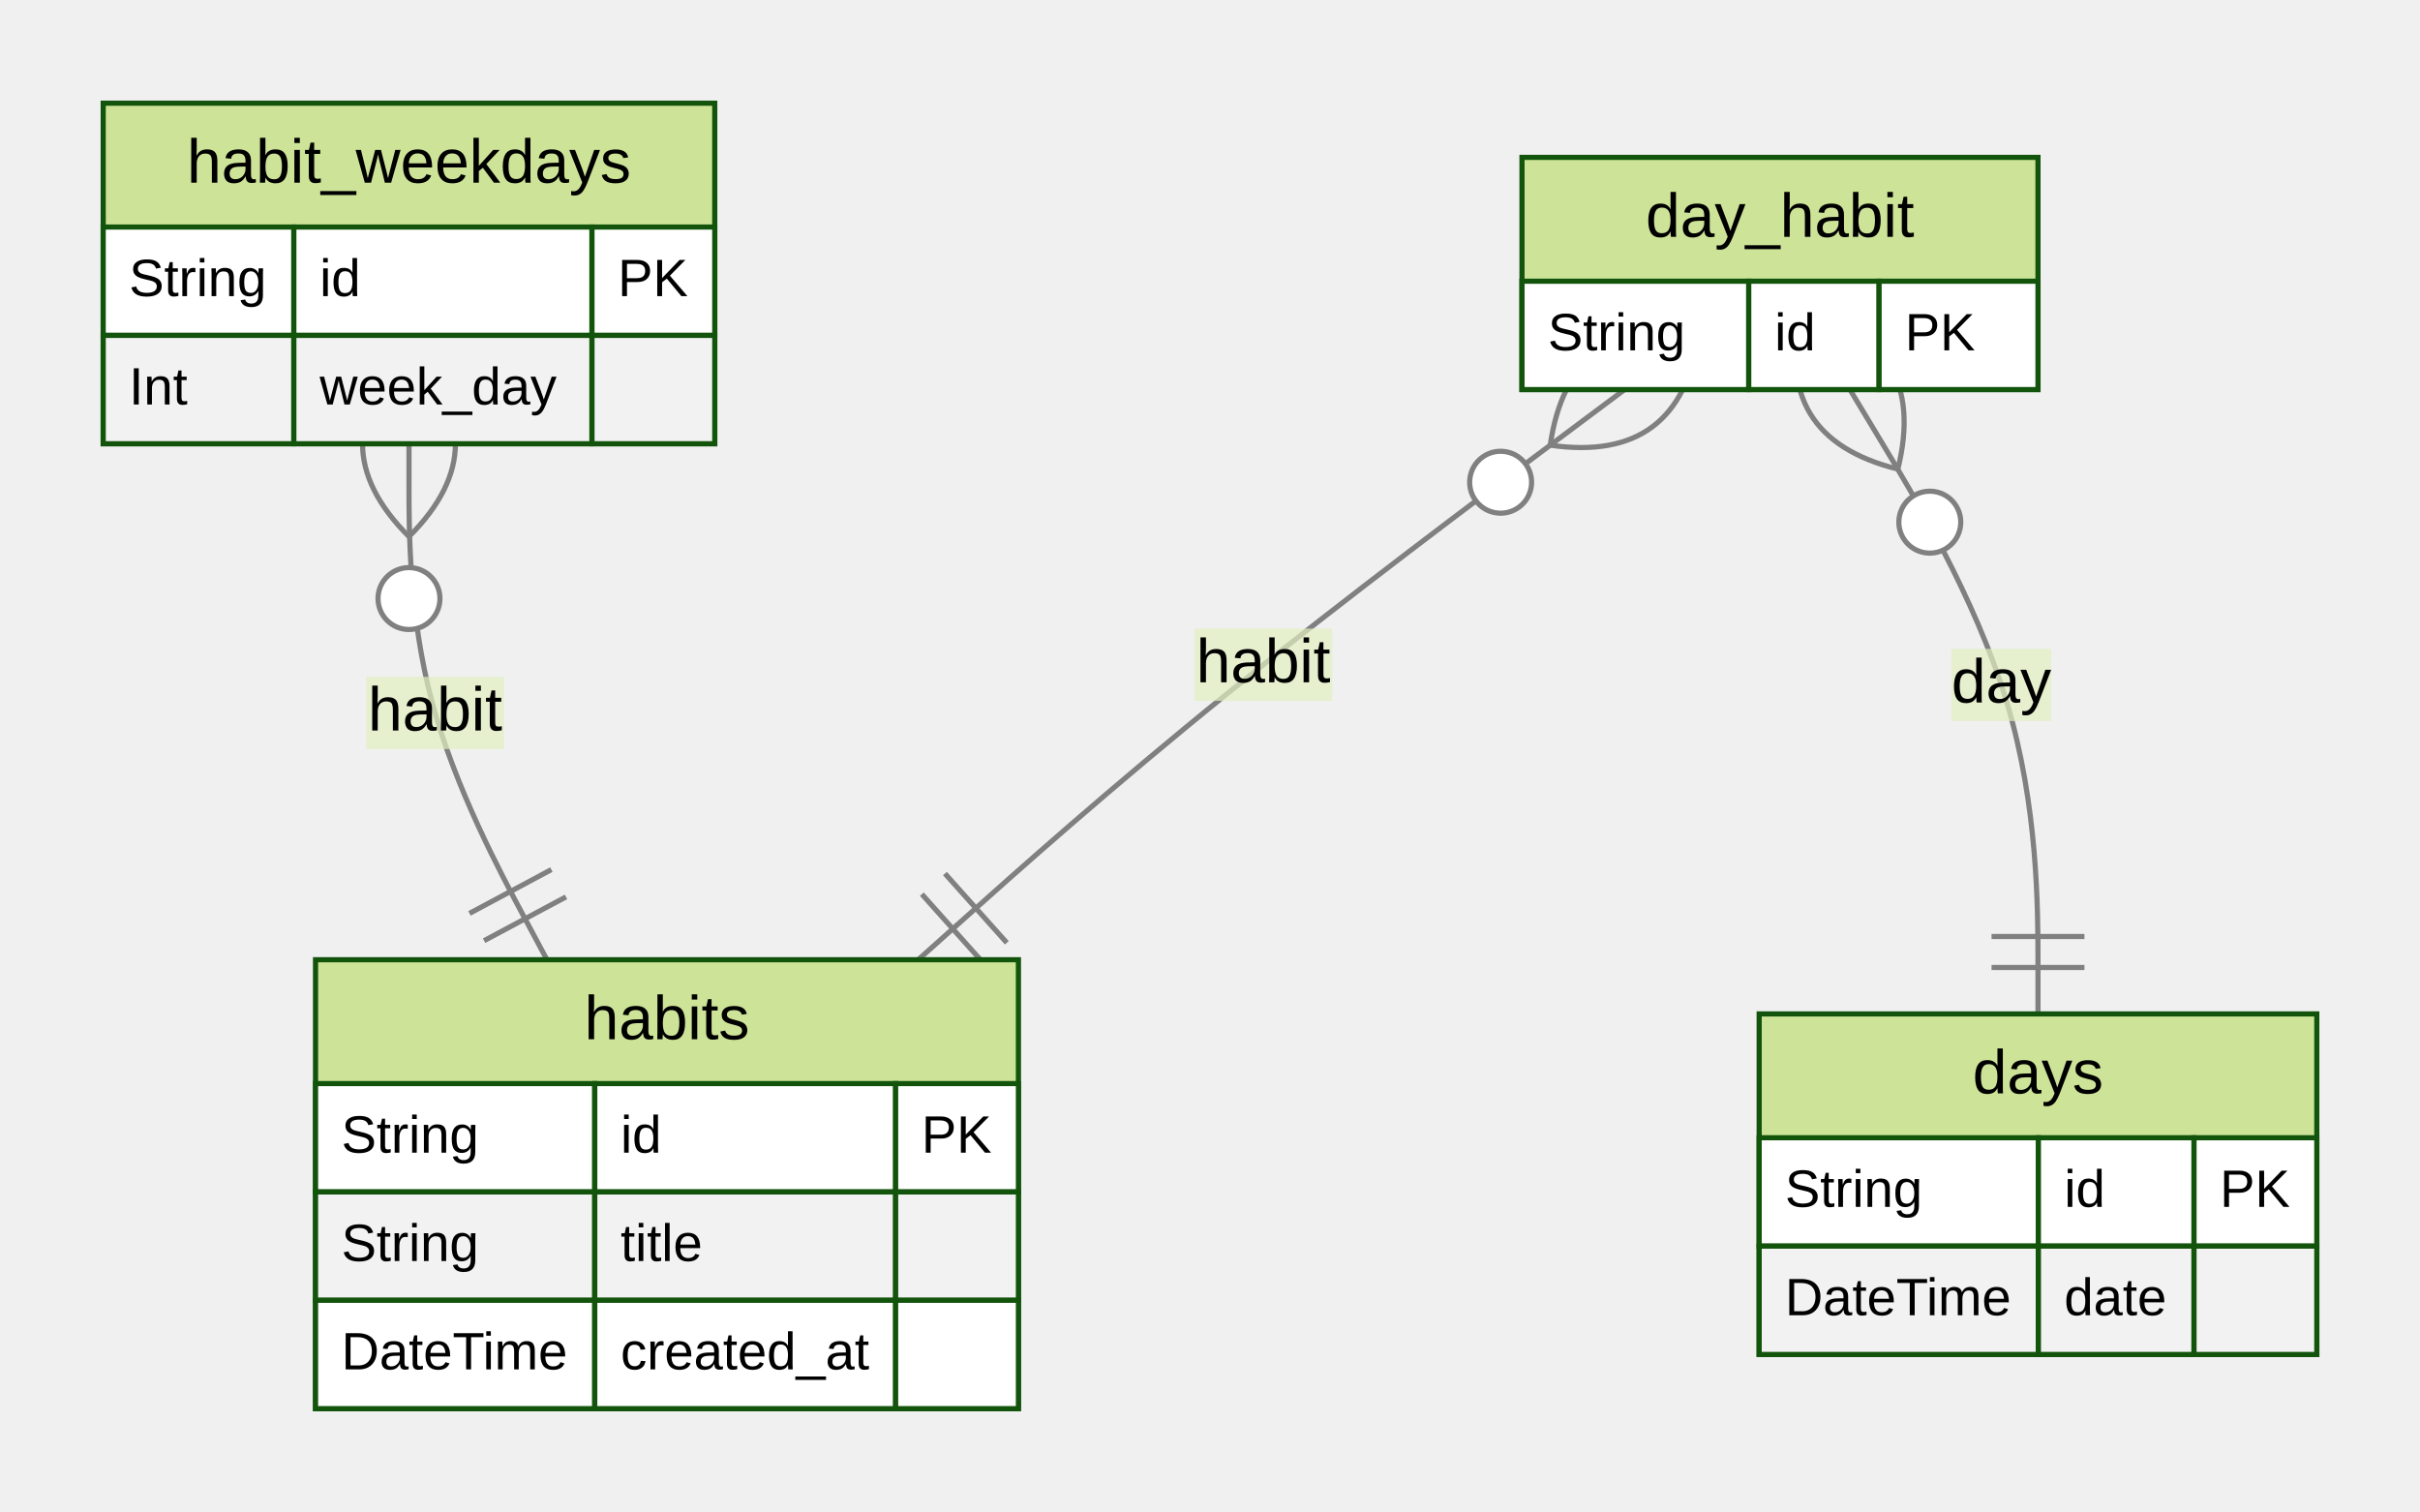
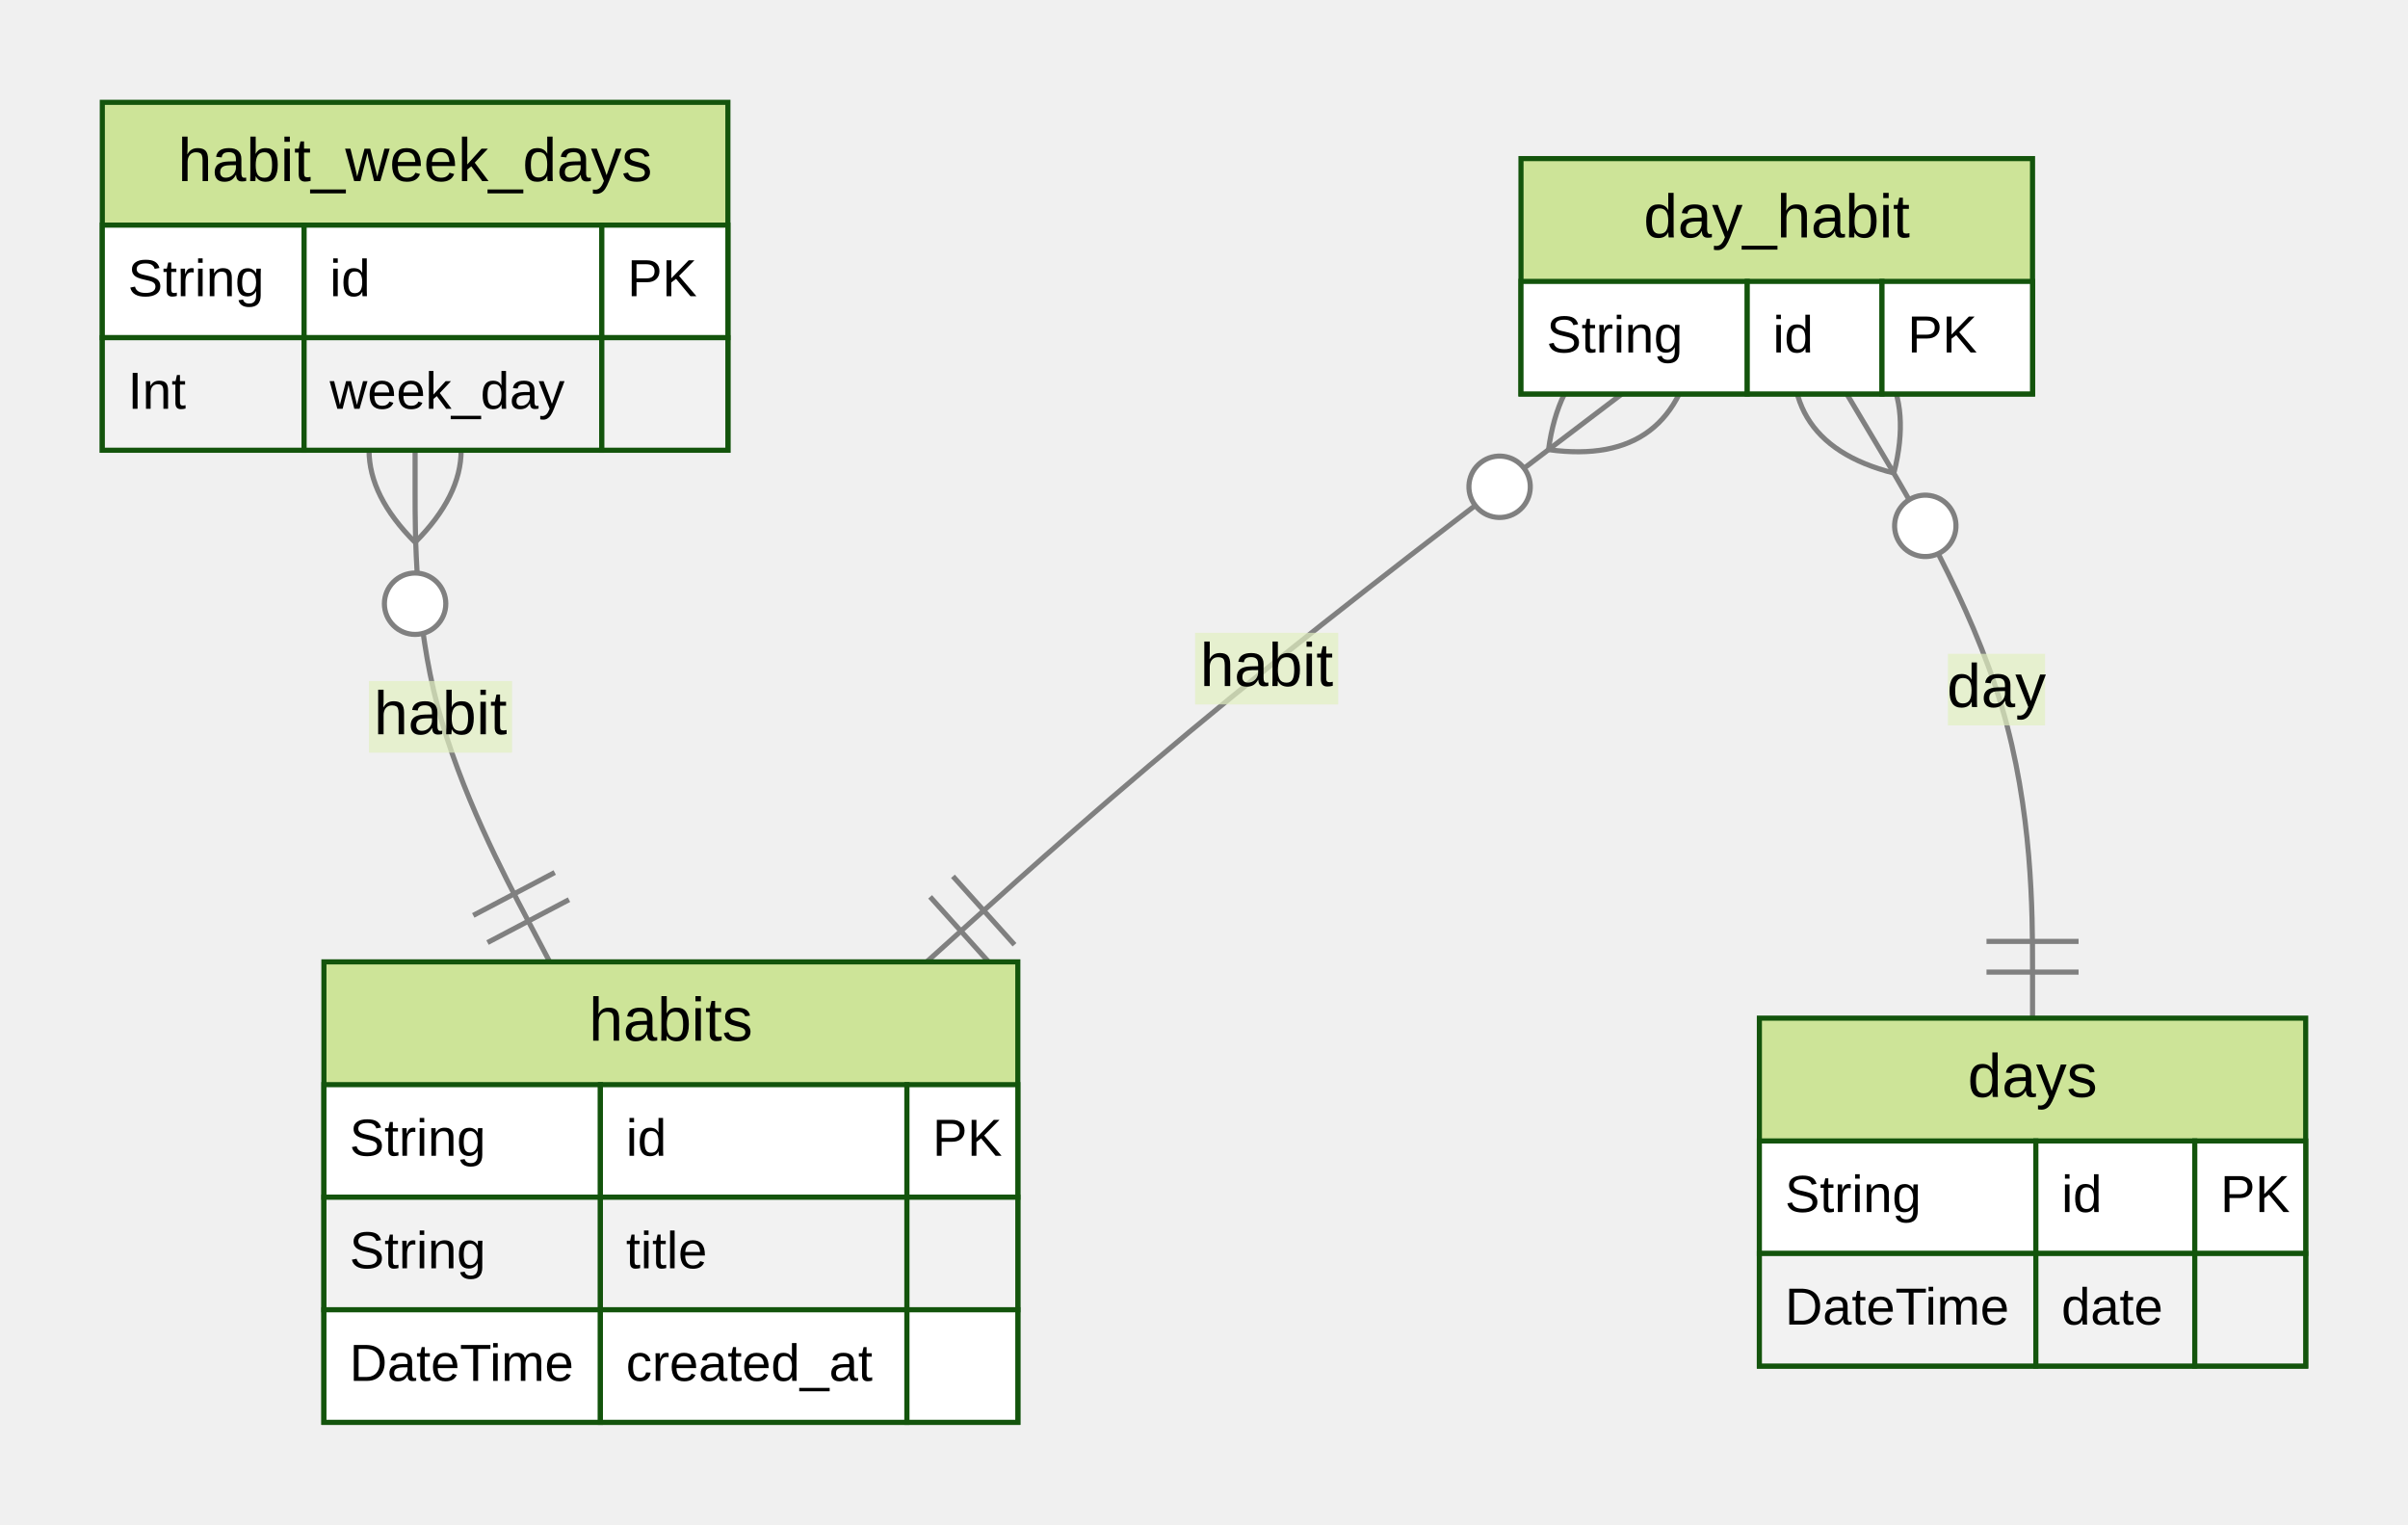
- <svg xmlns="http://www.w3.org/2000/svg" aria-roledescription="er" viewBox="0 0 468.999 293" style="max-width: 468.999px; background-color: white;" width="100%" id="mermaid-0">
+ <svg xmlns="http://www.w3.org/2000/svg" aria-roledescription="er" viewBox="0 0 470.73 298" style="max-width: 470.73px; background-color: white;" width="100%" id="mermaid-0">
  <style>#mermaid-0{font-family:"trebuchet ms",verdana,arial,sans-serif;font-size:16px;fill:#000000;}#mermaid-0 .error-icon{fill:#552222;}#mermaid-0 .error-text{fill:#552222;stroke:#552222;}#mermaid-0 .edge-thickness-normal{stroke-width:2px;}#mermaid-0 .edge-thickness-thick{stroke-width:3.5px;}#mermaid-0 .edge-pattern-solid{stroke-dasharray:0;}#mermaid-0 .edge-pattern-dashed{stroke-dasharray:3;}#mermaid-0 .edge-pattern-dotted{stroke-dasharray:2;}#mermaid-0 .marker{fill:#000000;stroke:#000000;}#mermaid-0 .marker.cross{stroke:#000000;}#mermaid-0 svg{font-family:"trebuchet ms",verdana,arial,sans-serif;font-size:16px;}#mermaid-0 .entityBox{fill:#cde498;stroke:#13540c;}#mermaid-0 .attributeBoxOdd{fill:#ffffff;stroke:#13540c;}#mermaid-0 .attributeBoxEven{fill:#f2f2f2;stroke:#13540c;}#mermaid-0 .relationshipLabelBox{fill:hsl(78.158, 58.462%, 84.51%);opacity:0.7;background-color:hsl(78.158, 58.462%, 84.51%);}#mermaid-0 .relationshipLabelBox rect{opacity:0.5;}#mermaid-0 .relationshipLine{stroke:#000000;}#mermaid-0 .entityTitleText{text-anchor:middle;font-size:18px;fill:#000000;}#mermaid-0 :root{--mermaid-font-family:"trebuchet ms",verdana,arial,sans-serif;}</style>
  <g />
  <defs>
    <marker orient="auto" markerHeight="18" markerWidth="18" refY="9" refX="0" id="ONLY_ONE_START">
      <path d="M9,0 L9,18 M15,0 L15,18" fill="none" stroke="gray" />
    </marker>
  </defs>
  <defs>
    <marker orient="auto" markerHeight="18" markerWidth="18" refY="9" refX="18" id="ONLY_ONE_END">
      <path d="M3,0 L3,18 M9,0 L9,18" fill="none" stroke="gray" />
    </marker>
  </defs>
  <defs>
    <marker orient="auto" markerHeight="18" markerWidth="30" refY="9" refX="0" id="ZERO_OR_ONE_START">
      <circle r="6" cy="9" cx="21" fill="white" stroke="gray" />
      <path d="M9,0 L9,18" fill="none" stroke="gray" />
    </marker>
  </defs>
  <defs>
    <marker orient="auto" markerHeight="18" markerWidth="30" refY="9" refX="30" id="ZERO_OR_ONE_END">
      <circle r="6" cy="9" cx="9" fill="white" stroke="gray" />
      <path d="M21,0 L21,18" fill="none" stroke="gray" />
    </marker>
  </defs>
  <defs>
    <marker orient="auto" markerHeight="36" markerWidth="45" refY="18" refX="18" id="ONE_OR_MORE_START">
      <path d="M0,18 Q 18,0 36,18 Q 18,36 0,18 M42,9 L42,27" fill="none" stroke="gray" />
    </marker>
  </defs>
  <defs>
    <marker orient="auto" markerHeight="36" markerWidth="45" refY="18" refX="27" id="ONE_OR_MORE_END">
      <path d="M3,9 L3,27 M9,18 Q27,0 45,18 Q27,36 9,18" fill="none" stroke="gray" />
    </marker>
  </defs>
  <defs>
    <marker orient="auto" markerHeight="36" markerWidth="57" refY="18" refX="18" id="ZERO_OR_MORE_START">
      <circle r="6" cy="18" cx="48" fill="white" stroke="gray" />
      <path d="M0,18 Q18,0 36,18 Q18,36 0,18" fill="none" stroke="gray" />
    </marker>
  </defs>
  <defs>
    <marker orient="auto" markerHeight="36" markerWidth="57" refY="18" refX="39" id="ZERO_OR_MORE_END">
      <circle r="6" cy="18" cx="9" fill="white" stroke="gray" />
      <path d="M21,18 Q39,0 57,18 Q39,36 21,18" fill="none" stroke="gray" />
    </marker>
  </defs>
-   <path style="stroke: gray; fill: none;" marker-start="url(#ZERO_OR_MORE_START)" marker-end="url(#ONLY_ONE_END)" d="M79.261,86L79.261,94.333C79.261,102.667,79.261,119.333,83.717,136C88.174,152.667,97.086,169.333,101.543,177.667L105.999,186" class="er relationshipLine" />
-   <path style="stroke: gray; fill: none;" marker-start="url(#ZERO_OR_MORE_START)" marker-end="url(#ONLY_ONE_END)" d="M358.518,75.5L364.592,85.583C370.667,95.667,382.815,115.833,388.89,136C394.964,156.167,394.964,176.333,394.964,186.417L394.964,196.5" class="er relationshipLine" />
-   <path style="stroke: gray; fill: none;" marker-start="url(#ZERO_OR_MORE_START)" marker-end="url(#ONLY_ONE_END)" d="M314.854,75.5L301.36,85.583C287.866,95.667,260.879,115.833,238.06,134.25C215.241,152.667,196.59,169.333,187.265,177.667L177.939,186" class="er relationshipLine" />
-   <g transform="translate(61.15114,186 )" id="entity-habits-162499de-9082-4d15-91d1-a03b62f9b203">
-     <rect height="87" width="136.22" y="0" x="0" class="er entityBox" />
-     <text style="dominant-baseline: middle; text-anchor: middle; font-size: 12px;" transform="translate(68.1098,12)" y="0" x="0" id="text-entity-habits-162499de-9082-4d15-91d1-a03b62f9b203" class="er entityLabel">habits</text>
-     <rect height="21" width="54.113" y="24" x="0" class="er attributeBoxOdd" />
-     <text style="dominant-baseline: middle; font-size: 10.2px;" transform="translate(5,34.5)" y="0" x="0" id="text-entity-habits-162499de-9082-4d15-91d1-a03b62f9b203-attr-1-type" class="er entityLabel">String</text>
-     <rect height="21" width="58.311" y="24" x="54.113" class="er attributeBoxOdd" />
-     <text style="dominant-baseline: middle; font-size: 10.2px;" transform="translate(59.11313,34.5)" y="0" x="0" id="text-entity-habits-162499de-9082-4d15-91d1-a03b62f9b203-attr-1-name" class="er entityLabel">id</text>
-     <rect height="21" width="23.795" y="24" x="112.425" class="er attributeBoxOdd" />
-     <text style="dominant-baseline: middle; font-size: 10.2px;" transform="translate(117.4246,34.5)" y="0" x="0" id="text-entity-habits-162499de-9082-4d15-91d1-a03b62f9b203-attr-1-key" class="er entityLabel">PK</text>
-     <rect height="21" width="54.113" y="45" x="0" class="er attributeBoxEven" />
-     <text style="dominant-baseline: middle; font-size: 10.2px;" transform="translate(5,55.5)" y="0" x="0" id="text-entity-habits-162499de-9082-4d15-91d1-a03b62f9b203-attr-2-type" class="er entityLabel">String</text>
-     <rect height="21" width="58.311" y="45" x="54.113" class="er attributeBoxEven" />
-     <text style="dominant-baseline: middle; font-size: 10.2px;" transform="translate(59.11313,55.5)" y="0" x="0" id="text-entity-habits-162499de-9082-4d15-91d1-a03b62f9b203-attr-2-name" class="er entityLabel">title</text>
-     <rect height="21" width="23.795" y="45" x="112.425" class="er attributeBoxEven" />
-     <text style="dominant-baseline: middle; font-size: 10.2px;" transform="translate(117.4246,55.5)" y="0" x="0" id="text-entity-habits-162499de-9082-4d15-91d1-a03b62f9b203-attr-2-key" class="er entityLabel" />
-     <rect height="21" width="54.113" y="66" x="0" class="er attributeBoxOdd" />
-     <text style="dominant-baseline: middle; font-size: 10.2px;" transform="translate(5,76.5)" y="0" x="0" id="text-entity-habits-162499de-9082-4d15-91d1-a03b62f9b203-attr-3-type" class="er entityLabel">DateTime</text>
-     <rect height="21" width="58.311" y="66" x="54.113" class="er attributeBoxOdd" />
-     <text style="dominant-baseline: middle; font-size: 10.2px;" transform="translate(59.11313,76.5)" y="0" x="0" id="text-entity-habits-162499de-9082-4d15-91d1-a03b62f9b203-attr-3-name" class="er entityLabel">created_at</text>
-     <rect height="21" width="23.795" y="66" x="112.425" class="er attributeBoxOdd" />
-     <text style="dominant-baseline: middle; font-size: 10.2px;" transform="translate(117.4246,76.5)" y="0" x="0" id="text-entity-habits-162499de-9082-4d15-91d1-a03b62f9b203-attr-3-key" class="er entityLabel" />
+   <path style="stroke: gray; fill: none;" marker-start="url(#ZERO_OR_MORE_START)" marker-end="url(#ONLY_ONE_END)" d="M81.146,88L81.146,96.333C81.146,104.667,81.146,121.333,85.532,138C89.918,154.667,98.69,171.333,103.076,179.667L107.462,188" class="er relationshipLine" />
+   <path style="stroke: gray; fill: none;" marker-start="url(#ZERO_OR_MORE_START)" marker-end="url(#ONLY_ONE_END)" d="M361.022,77L367.074,87.167C373.125,97.333,385.228,117.667,391.28,138C397.332,158.333,397.332,178.667,397.332,188.833L397.332,199" class="er relationshipLine" />
+   <path style="stroke: gray; fill: none;" marker-start="url(#ZERO_OR_MORE_START)" marker-end="url(#ONLY_ONE_END)" d="M317.045,77L303.657,87.167C290.27,97.333,263.495,117.667,240.846,136.167C218.198,154.667,199.676,171.333,190.416,179.667L181.155,188" class="er relationshipLine" />
+   <g transform="translate(63.32098,188 )" id="entity-habits-9985af45-d157-4e26-bf40-6d63bc885d5a">
+     <rect height="90" width="135.651" y="0" x="0" class="er entityBox" />
+     <text style="dominant-baseline: middle; text-anchor: middle; font-size: 12px;" transform="translate(67.8255,12)" y="0" x="0" id="text-entity-habits-9985af45-d157-4e26-bf40-6d63bc885d5a" class="er entityLabel">habits</text>
+     <rect height="22" width="54.048" y="24" x="0" class="er attributeBoxOdd" />
+     <text style="dominant-baseline: middle; font-size: 10.2px;" transform="translate(5,35)" y="0" x="0" id="text-entity-habits-9985af45-d157-4e26-bf40-6d63bc885d5a-attr-1-type" class="er entityLabel">String</text>
+     <rect height="22" width="59.922" y="24" x="54.048" class="er attributeBoxOdd" />
+     <text style="dominant-baseline: middle; font-size: 10.2px;" transform="translate(59.0484,35)" y="0" x="0" id="text-entity-habits-9985af45-d157-4e26-bf40-6d63bc885d5a-attr-1-name" class="er entityLabel">id</text>
+     <rect height="22" width="21.681" y="24" x="113.97" class="er attributeBoxOdd" />
+     <text style="dominant-baseline: middle; font-size: 10.2px;" transform="translate(118.9703,35)" y="0" x="0" id="text-entity-habits-9985af45-d157-4e26-bf40-6d63bc885d5a-attr-1-key" class="er entityLabel">PK</text>
+     <rect height="22" width="54.048" y="46" x="0" class="er attributeBoxEven" />
+     <text style="dominant-baseline: middle; font-size: 10.2px;" transform="translate(5,57)" y="0" x="0" id="text-entity-habits-9985af45-d157-4e26-bf40-6d63bc885d5a-attr-2-type" class="er entityLabel">String</text>
+     <rect height="22" width="59.922" y="46" x="54.048" class="er attributeBoxEven" />
+     <text style="dominant-baseline: middle; font-size: 10.2px;" transform="translate(59.0484,57)" y="0" x="0" id="text-entity-habits-9985af45-d157-4e26-bf40-6d63bc885d5a-attr-2-name" class="er entityLabel">title</text>
+     <rect height="22" width="21.681" y="46" x="113.97" class="er attributeBoxEven" />
+     <text style="dominant-baseline: middle; font-size: 10.2px;" transform="translate(118.9703,57)" y="0" x="0" id="text-entity-habits-9985af45-d157-4e26-bf40-6d63bc885d5a-attr-2-key" class="er entityLabel" />
+     <rect height="22" width="54.048" y="68" x="0" class="er attributeBoxOdd" />
+     <text style="dominant-baseline: middle; font-size: 10.2px;" transform="translate(5,79)" y="0" x="0" id="text-entity-habits-9985af45-d157-4e26-bf40-6d63bc885d5a-attr-3-type" class="er entityLabel">DateTime</text>
+     <rect height="22" width="59.922" y="68" x="54.048" class="er attributeBoxOdd" />
+     <text style="dominant-baseline: middle; font-size: 10.2px;" transform="translate(59.0484,79)" y="0" x="0" id="text-entity-habits-9985af45-d157-4e26-bf40-6d63bc885d5a-attr-3-name" class="er entityLabel">created_at</text>
+     <rect height="22" width="21.681" y="68" x="113.97" class="er attributeBoxOdd" />
+     <text style="dominant-baseline: middle; font-size: 10.2px;" transform="translate(118.9703,79)" y="0" x="0" id="text-entity-habits-9985af45-d157-4e26-bf40-6d63bc885d5a-attr-3-key" class="er entityLabel" />
  </g>
-   <g transform="translate(20,20 )" id="entity-habitweekdays-8793c20d-d14b-40e6-8026-108177422f1c">
-     <rect height="66" width="118.522" y="0" x="0" class="er entityBox" />
-     <text style="dominant-baseline: middle; text-anchor: middle; font-size: 12px;" transform="translate(59.26094,12)" y="0" x="0" id="text-entity-habitweekdays-8793c20d-d14b-40e6-8026-108177422f1c" class="er entityLabel">habit_weekdays</text>
-     <rect height="21" width="36.947" y="24" x="0" class="er attributeBoxOdd" />
-     <text style="dominant-baseline: middle; font-size: 10.2px;" transform="translate(5,34.5)" y="0" x="0" id="text-entity-habitweekdays-8793c20d-d14b-40e6-8026-108177422f1c-attr-1-type" class="er entityLabel">String</text>
-     <rect height="21" width="57.78" y="24" x="36.947" class="er attributeBoxOdd" />
-     <text style="dominant-baseline: middle; font-size: 10.2px;" transform="translate(41.94705,34.5)" y="0" x="0" id="text-entity-habitweekdays-8793c20d-d14b-40e6-8026-108177422f1c-attr-1-name" class="er entityLabel">id</text>
-     <rect height="21" width="23.795" y="24" x="94.727" class="er attributeBoxOdd" />
-     <text style="dominant-baseline: middle; font-size: 10.2px;" transform="translate(99.7269,34.5)" y="0" x="0" id="text-entity-habitweekdays-8793c20d-d14b-40e6-8026-108177422f1c-attr-1-key" class="er entityLabel">PK</text>
-     <rect height="21" width="36.947" y="45" x="0" class="er attributeBoxEven" />
-     <text style="dominant-baseline: middle; font-size: 10.2px;" transform="translate(5,55.5)" y="0" x="0" id="text-entity-habitweekdays-8793c20d-d14b-40e6-8026-108177422f1c-attr-2-type" class="er entityLabel">Int</text>
-     <rect height="21" width="57.78" y="45" x="36.947" class="er attributeBoxEven" />
-     <text style="dominant-baseline: middle; font-size: 10.2px;" transform="translate(41.94705,55.5)" y="0" x="0" id="text-entity-habitweekdays-8793c20d-d14b-40e6-8026-108177422f1c-attr-2-name" class="er entityLabel">week_day</text>
-     <rect height="21" width="23.795" y="45" x="94.727" class="er attributeBoxEven" />
-     <text style="dominant-baseline: middle; font-size: 10.2px;" transform="translate(99.7269,55.5)" y="0" x="0" id="text-entity-habitweekdays-8793c20d-d14b-40e6-8026-108177422f1c-attr-2-key" class="er entityLabel" />
+   <g transform="translate(20,20 )" id="entity-habitweekdays-00c8e719-0436-4301-8d8e-5a998ed75fa9">
+     <rect height="68" width="122.293" y="0" x="0" class="er entityBox" />
+     <text style="dominant-baseline: middle; text-anchor: middle; font-size: 12px;" transform="translate(61.14648,12)" y="0" x="0" id="text-entity-habitweekdays-00c8e719-0436-4301-8d8e-5a998ed75fa9" class="er entityLabel">habit_week_days</text>
+     <rect height="22" width="39.449" y="24" x="0" class="er attributeBoxOdd" />
+     <text style="dominant-baseline: middle; font-size: 10.2px;" transform="translate(5,35)" y="0" x="0" id="text-entity-habitweekdays-00c8e719-0436-4301-8d8e-5a998ed75fa9-attr-1-type" class="er entityLabel">String</text>
+     <rect height="22" width="58.199" y="24" x="39.449" class="er attributeBoxOdd" />
+     <text style="dominant-baseline: middle; font-size: 10.2px;" transform="translate(44.44887,35)" y="0" x="0" id="text-entity-habitweekdays-00c8e719-0436-4301-8d8e-5a998ed75fa9-attr-1-name" class="er entityLabel">id</text>
+     <rect height="22" width="24.645" y="24" x="97.648" class="er attributeBoxOdd" />
+     <text style="dominant-baseline: middle; font-size: 10.2px;" transform="translate(102.6477,35)" y="0" x="0" id="text-entity-habitweekdays-00c8e719-0436-4301-8d8e-5a998ed75fa9-attr-1-key" class="er entityLabel">PK</text>
+     <rect height="22" width="39.449" y="46" x="0" class="er attributeBoxEven" />
+     <text style="dominant-baseline: middle; font-size: 10.2px;" transform="translate(5,57)" y="0" x="0" id="text-entity-habitweekdays-00c8e719-0436-4301-8d8e-5a998ed75fa9-attr-2-type" class="er entityLabel">Int</text>
+     <rect height="22" width="58.199" y="46" x="39.449" class="er attributeBoxEven" />
+     <text style="dominant-baseline: middle; font-size: 10.2px;" transform="translate(44.44887,57)" y="0" x="0" id="text-entity-habitweekdays-00c8e719-0436-4301-8d8e-5a998ed75fa9-attr-2-name" class="er entityLabel">week_day</text>
+     <rect height="22" width="24.645" y="46" x="97.648" class="er attributeBoxEven" />
+     <text style="dominant-baseline: middle; font-size: 10.2px;" transform="translate(102.6477,57)" y="0" x="0" id="text-entity-habitweekdays-00c8e719-0436-4301-8d8e-5a998ed75fa9-attr-2-key" class="er entityLabel" />
  </g>
-   <g transform="translate(340.9288,196.5 )" id="entity-days-f925a380-08f4-4244-8880-84849c8643cd">
-     <rect height="66" width="108.07" y="0" x="0" class="er entityBox" />
-     <text style="dominant-baseline: middle; text-anchor: middle; font-size: 12px;" transform="translate(54.03506,12)" y="0" x="0" id="text-entity-days-f925a380-08f4-4244-8880-84849c8643cd" class="er entityLabel">days</text>
-     <rect height="21" width="54.113" y="24" x="0" class="er attributeBoxOdd" />
-     <text style="dominant-baseline: middle; font-size: 10.2px;" transform="translate(5,34.5)" y="0" x="0" id="text-entity-days-f925a380-08f4-4244-8880-84849c8643cd-attr-1-type" class="er entityLabel">String</text>
-     <rect height="21" width="30.162" y="24" x="54.113" class="er attributeBoxOdd" />
-     <text style="dominant-baseline: middle; font-size: 10.2px;" transform="translate(59.11313,34.5)" y="0" x="0" id="text-entity-days-f925a380-08f4-4244-8880-84849c8643cd-attr-1-name" class="er entityLabel">id</text>
-     <rect height="21" width="23.795" y="24" x="84.275" class="er attributeBoxOdd" />
-     <text style="dominant-baseline: middle; font-size: 10.2px;" transform="translate(89.27515,34.5)" y="0" x="0" id="text-entity-days-f925a380-08f4-4244-8880-84849c8643cd-attr-1-key" class="er entityLabel">PK</text>
-     <rect height="21" width="54.113" y="45" x="0" class="er attributeBoxEven" />
-     <text style="dominant-baseline: middle; font-size: 10.2px;" transform="translate(5,55.5)" y="0" x="0" id="text-entity-days-f925a380-08f4-4244-8880-84849c8643cd-attr-2-type" class="er entityLabel">DateTime</text>
-     <rect height="21" width="30.162" y="45" x="54.113" class="er attributeBoxEven" />
-     <text style="dominant-baseline: middle; font-size: 10.2px;" transform="translate(59.11313,55.5)" y="0" x="0" id="text-entity-days-f925a380-08f4-4244-8880-84849c8643cd-attr-2-name" class="er entityLabel">date</text>
-     <rect height="21" width="23.795" y="45" x="84.275" class="er attributeBoxEven" />
-     <text style="dominant-baseline: middle; font-size: 10.2px;" transform="translate(89.27515,55.5)" y="0" x="0" id="text-entity-days-f925a380-08f4-4244-8880-84849c8643cd-attr-2-key" class="er entityLabel" />
+   <g transform="translate(343.9334,199 )" id="entity-days-604ecb74-31e5-4b07-8990-8955d9d8ebb1">
+     <rect height="68" width="106.796" y="0" x="0" class="er entityBox" />
+     <text style="dominant-baseline: middle; text-anchor: middle; font-size: 12px;" transform="translate(53.39824,12)" y="0" x="0" id="text-entity-days-604ecb74-31e5-4b07-8990-8955d9d8ebb1" class="er entityLabel">days</text>
+     <rect height="22" width="54.048" y="24" x="0" class="er attributeBoxOdd" />
+     <text style="dominant-baseline: middle; font-size: 10.2px;" transform="translate(5,35)" y="0" x="0" id="text-entity-days-604ecb74-31e5-4b07-8990-8955d9d8ebb1-attr-1-type" class="er entityLabel">String</text>
+     <rect height="22" width="31.067" y="24" x="54.048" class="er attributeBoxOdd" />
+     <text style="dominant-baseline: middle; font-size: 10.2px;" transform="translate(59.0484,35)" y="0" x="0" id="text-entity-days-604ecb74-31e5-4b07-8990-8955d9d8ebb1-attr-1-name" class="er entityLabel">id</text>
+     <rect height="22" width="21.681" y="24" x="85.116" class="er attributeBoxOdd" />
+     <text style="dominant-baseline: middle; font-size: 10.2px;" transform="translate(90.11575,35)" y="0" x="0" id="text-entity-days-604ecb74-31e5-4b07-8990-8955d9d8ebb1-attr-1-key" class="er entityLabel">PK</text>
+     <rect height="22" width="54.048" y="46" x="0" class="er attributeBoxEven" />
+     <text style="dominant-baseline: middle; font-size: 10.2px;" transform="translate(5,57)" y="0" x="0" id="text-entity-days-604ecb74-31e5-4b07-8990-8955d9d8ebb1-attr-2-type" class="er entityLabel">DateTime</text>
+     <rect height="22" width="31.067" y="46" x="54.048" class="er attributeBoxEven" />
+     <text style="dominant-baseline: middle; font-size: 10.2px;" transform="translate(59.0484,57)" y="0" x="0" id="text-entity-days-604ecb74-31e5-4b07-8990-8955d9d8ebb1-attr-2-name" class="er entityLabel">date</text>
+     <rect height="22" width="21.681" y="46" x="85.116" class="er attributeBoxEven" />
+     <text style="dominant-baseline: middle; font-size: 10.2px;" transform="translate(90.11575,57)" y="0" x="0" id="text-entity-days-604ecb74-31e5-4b07-8990-8955d9d8ebb1-attr-2-key" class="er entityLabel" />
  </g>
-   <g transform="translate(294.9638,30.5 )" id="entity-dayhabit-26e33863-2340-4d31-aa49-1400acdc77aa">
-     <rect height="45" width="100" y="0" x="0" class="er entityBox" />
-     <text style="dominant-baseline: middle; text-anchor: middle; font-size: 12px;" transform="translate(50,12)" y="0" x="0" id="text-entity-dayhabit-26e33863-2340-4d31-aa49-1400acdc77aa" class="er entityLabel">day_habit</text>
-     <rect height="21" width="43.945" y="24" x="0" class="er attributeBoxOdd" />
-     <text style="dominant-baseline: middle; font-size: 10.2px;" transform="translate(5,34.5)" y="0" x="0" id="text-entity-dayhabit-26e33863-2340-4d31-aa49-1400acdc77aa-attr-1-type" class="er entityLabel">String</text>
-     <rect height="21" width="25.262" y="24" x="43.945" class="er attributeBoxOdd" />
-     <text style="dominant-baseline: middle; font-size: 10.2px;" transform="translate(48.94526,34.5)" y="0" x="0" id="text-entity-dayhabit-26e33863-2340-4d31-aa49-1400acdc77aa-attr-1-name" class="er entityLabel">id</text>
-     <rect height="21" width="30.793" y="24" x="69.207" class="er attributeBoxOdd" />
-     <text style="dominant-baseline: middle; font-size: 10.2px;" transform="translate(74.20681,34.5)" y="0" x="0" id="text-entity-dayhabit-26e33863-2340-4d31-aa49-1400acdc77aa-attr-1-key" class="er entityLabel">PK</text>
+   <g transform="translate(297.3316,31 )" id="entity-dayhabit-2d19f144-3f60-4a7a-a42c-efd401de86ea">
+     <rect height="46" width="100" y="0" x="0" class="er entityBox" />
+     <text style="dominant-baseline: middle; text-anchor: middle; font-size: 12px;" transform="translate(50,12)" y="0" x="0" id="text-entity-dayhabit-2d19f144-3f60-4a7a-a42c-efd401de86ea" class="er entityLabel">day_habit</text>
+     <rect height="22" width="44.231" y="24" x="0" class="er attributeBoxOdd" />
+     <text style="dominant-baseline: middle; font-size: 10.2px;" transform="translate(5,35)" y="0" x="0" id="text-entity-dayhabit-2d19f144-3f60-4a7a-a42c-efd401de86ea-attr-1-type" class="er entityLabel">String</text>
+     <rect height="22" width="26.341" y="24" x="44.231" class="er attributeBoxOdd" />
+     <text style="dominant-baseline: middle; font-size: 10.2px;" transform="translate(49.23142,35)" y="0" x="0" id="text-entity-dayhabit-2d19f144-3f60-4a7a-a42c-efd401de86ea-attr-1-name" class="er entityLabel">id</text>
+     <rect height="22" width="29.428" y="24" x="70.572" class="er attributeBoxOdd" />
+     <text style="dominant-baseline: middle; font-size: 10.2px;" transform="translate(75.57222,35)" y="0" x="0" id="text-entity-dayhabit-2d19f144-3f60-4a7a-a42c-efd401de86ea-attr-1-key" class="er entityLabel">PK</text>
  </g>
-   <rect height="14" width="26.688" y="131.171" x="70.979" class="er relationshipLabelBox" />
-   <text style="text-anchor: middle; dominant-baseline: middle; font-size: 12px;" y="138.171" x="84.323" id="rel1" class="er relationshipLabel">habit</text>
-   <rect height="14" width="19.359" y="125.746" x="378.178" class="er relationshipLabelBox" />
-   <text style="text-anchor: middle; dominant-baseline: middle; font-size: 12px;" y="132.746" x="387.858" id="rel2" class="er relationshipLabel">day</text>
-   <rect height="14" width="26.688" y="121.825" x="231.492" class="er relationshipLabelBox" />
-   <text style="text-anchor: middle; dominant-baseline: middle; font-size: 12px;" y="128.825" x="244.836" id="rel3" class="er relationshipLabel">habit</text>
+   <rect height="14" width="27.969" y="133.109" x="72.126" class="er relationshipLabelBox" />
+   <text style="text-anchor: middle; dominant-baseline: middle; font-size: 12px;" y="140.109" x="86.11" id="rel1" class="er relationshipLabel">habit</text>
+   <rect height="14" width="18.99" y="127.788" x="380.78" class="er relationshipLabelBox" />
+   <text style="text-anchor: middle; dominant-baseline: middle; font-size: 12px;" y="134.788" x="390.275" id="rel2" class="er relationshipLabel">day</text>
+   <rect height="14" width="27.969" y="123.684" x="233.626" class="er relationshipLabelBox" />
+   <text style="text-anchor: middle; dominant-baseline: middle; font-size: 12px;" y="130.684" x="247.61" id="rel3" class="er relationshipLabel">habit</text>
</svg>
